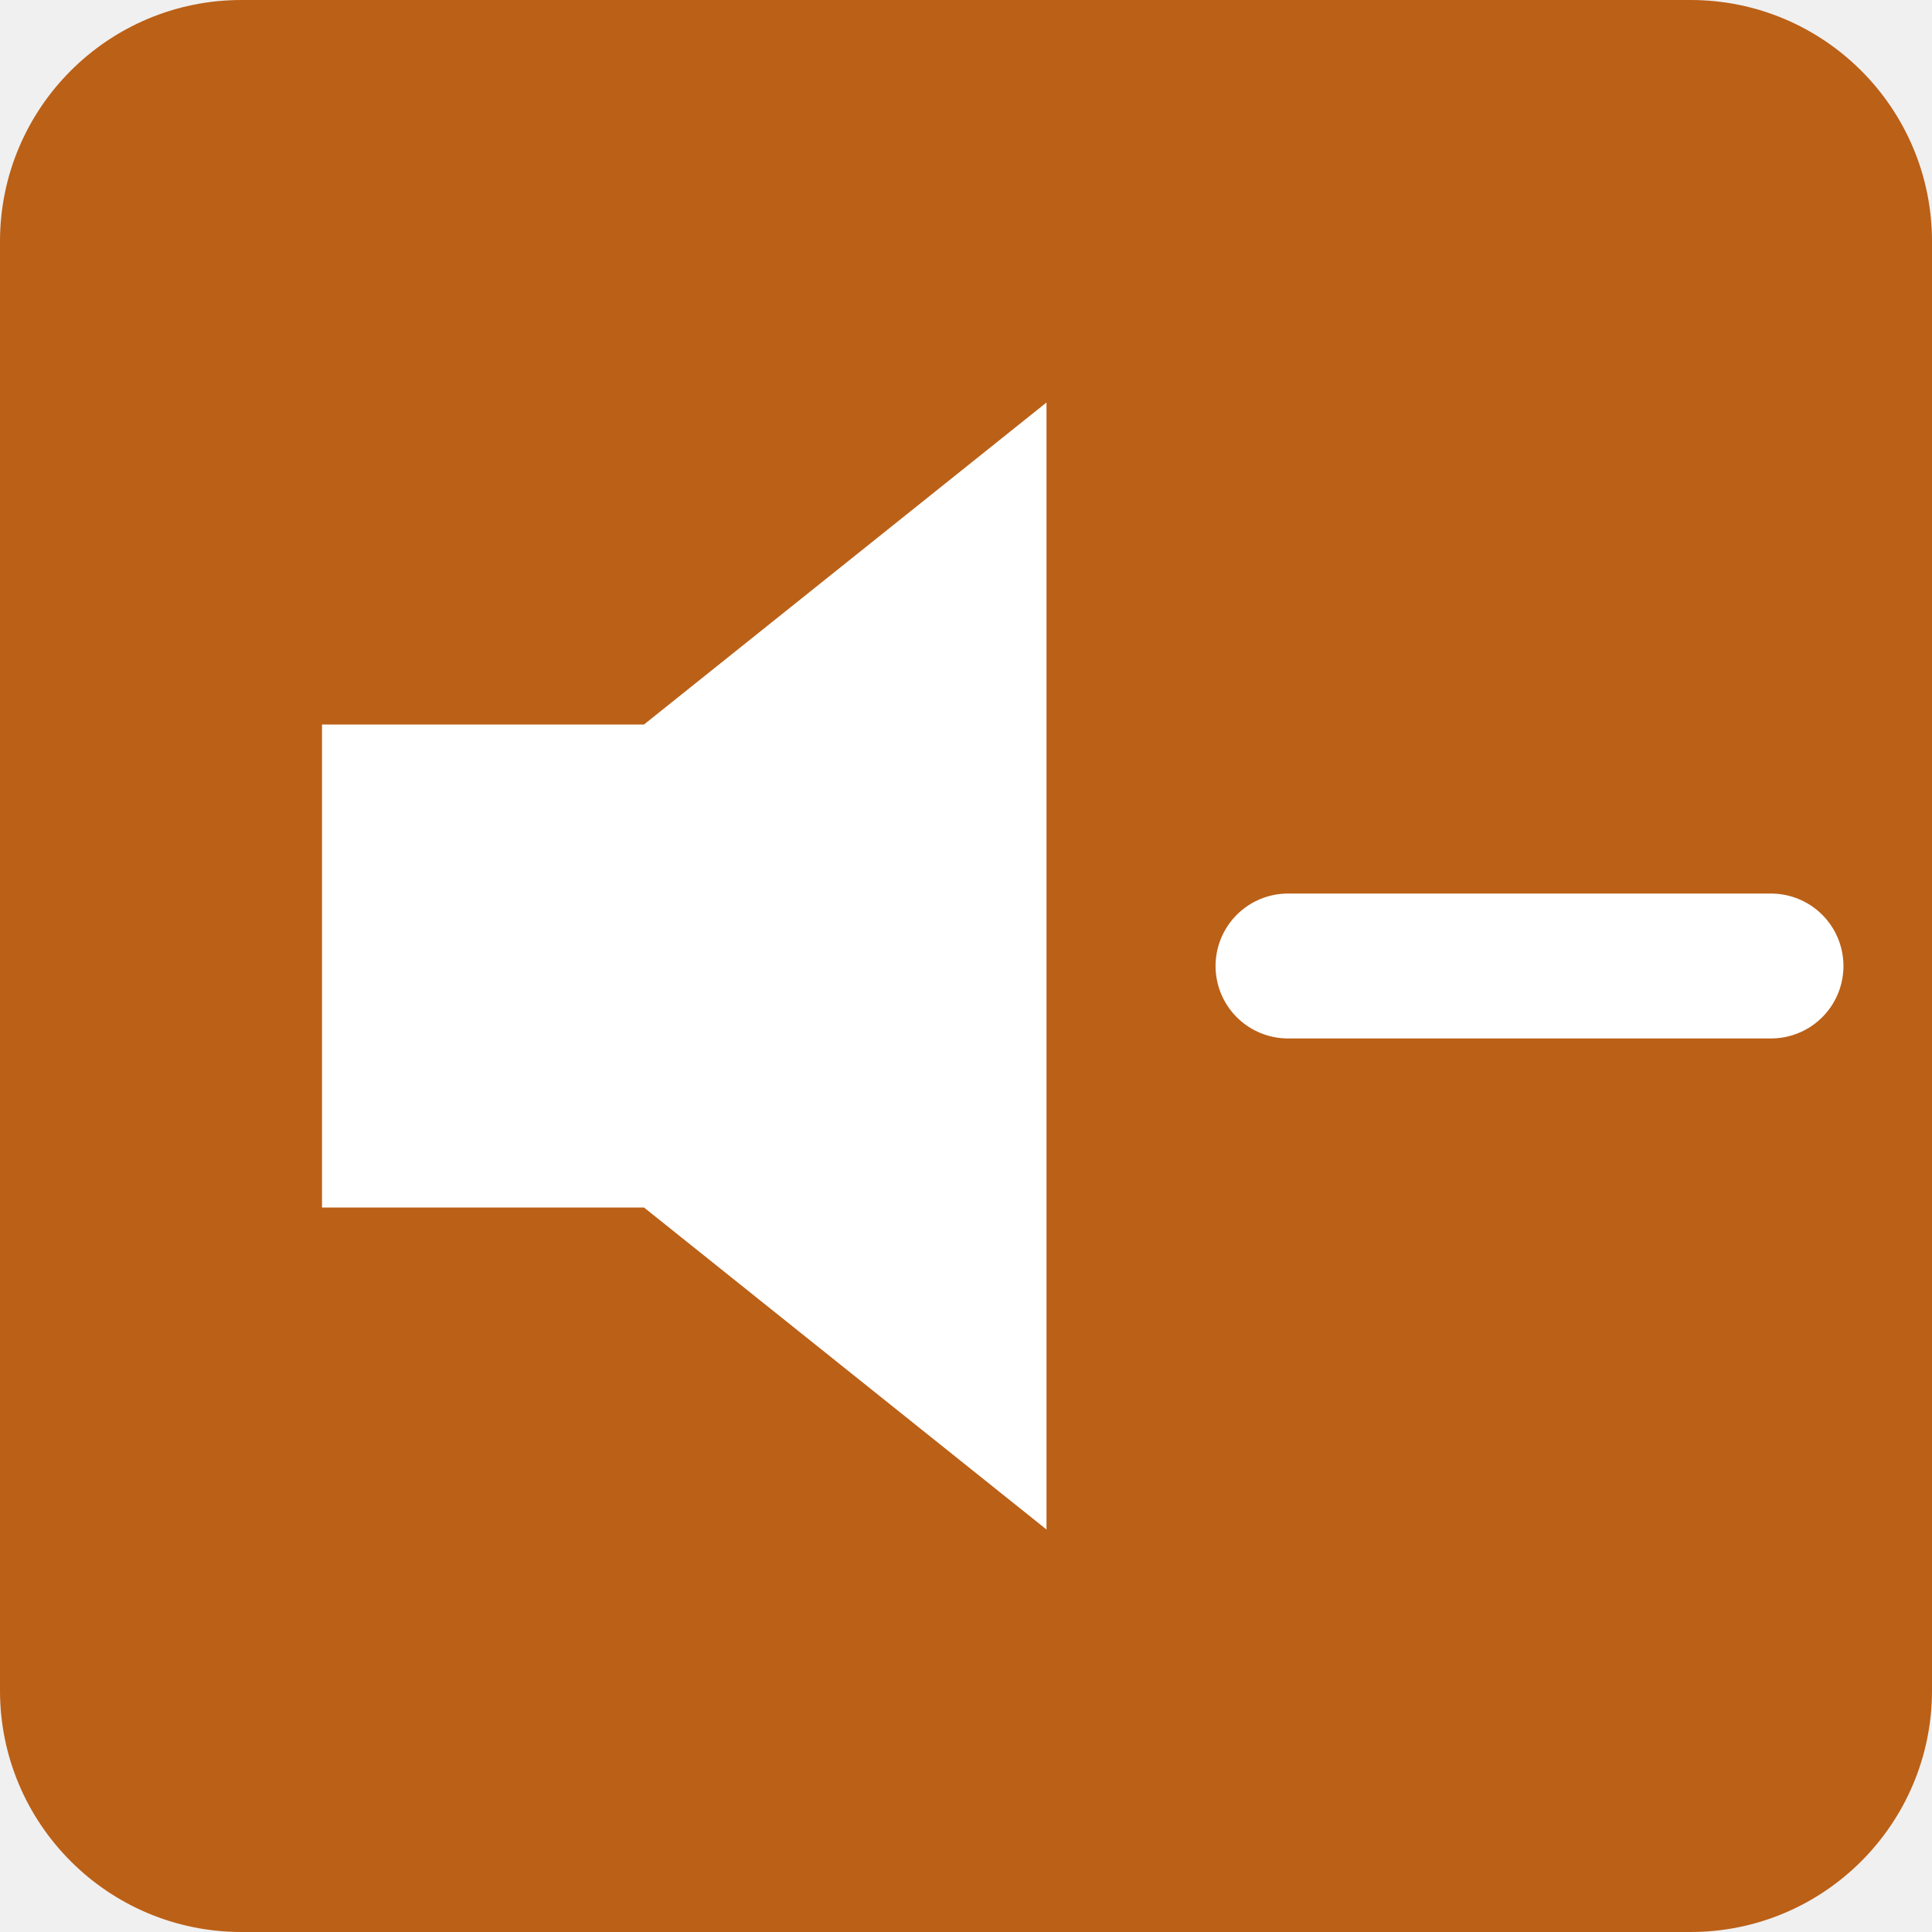
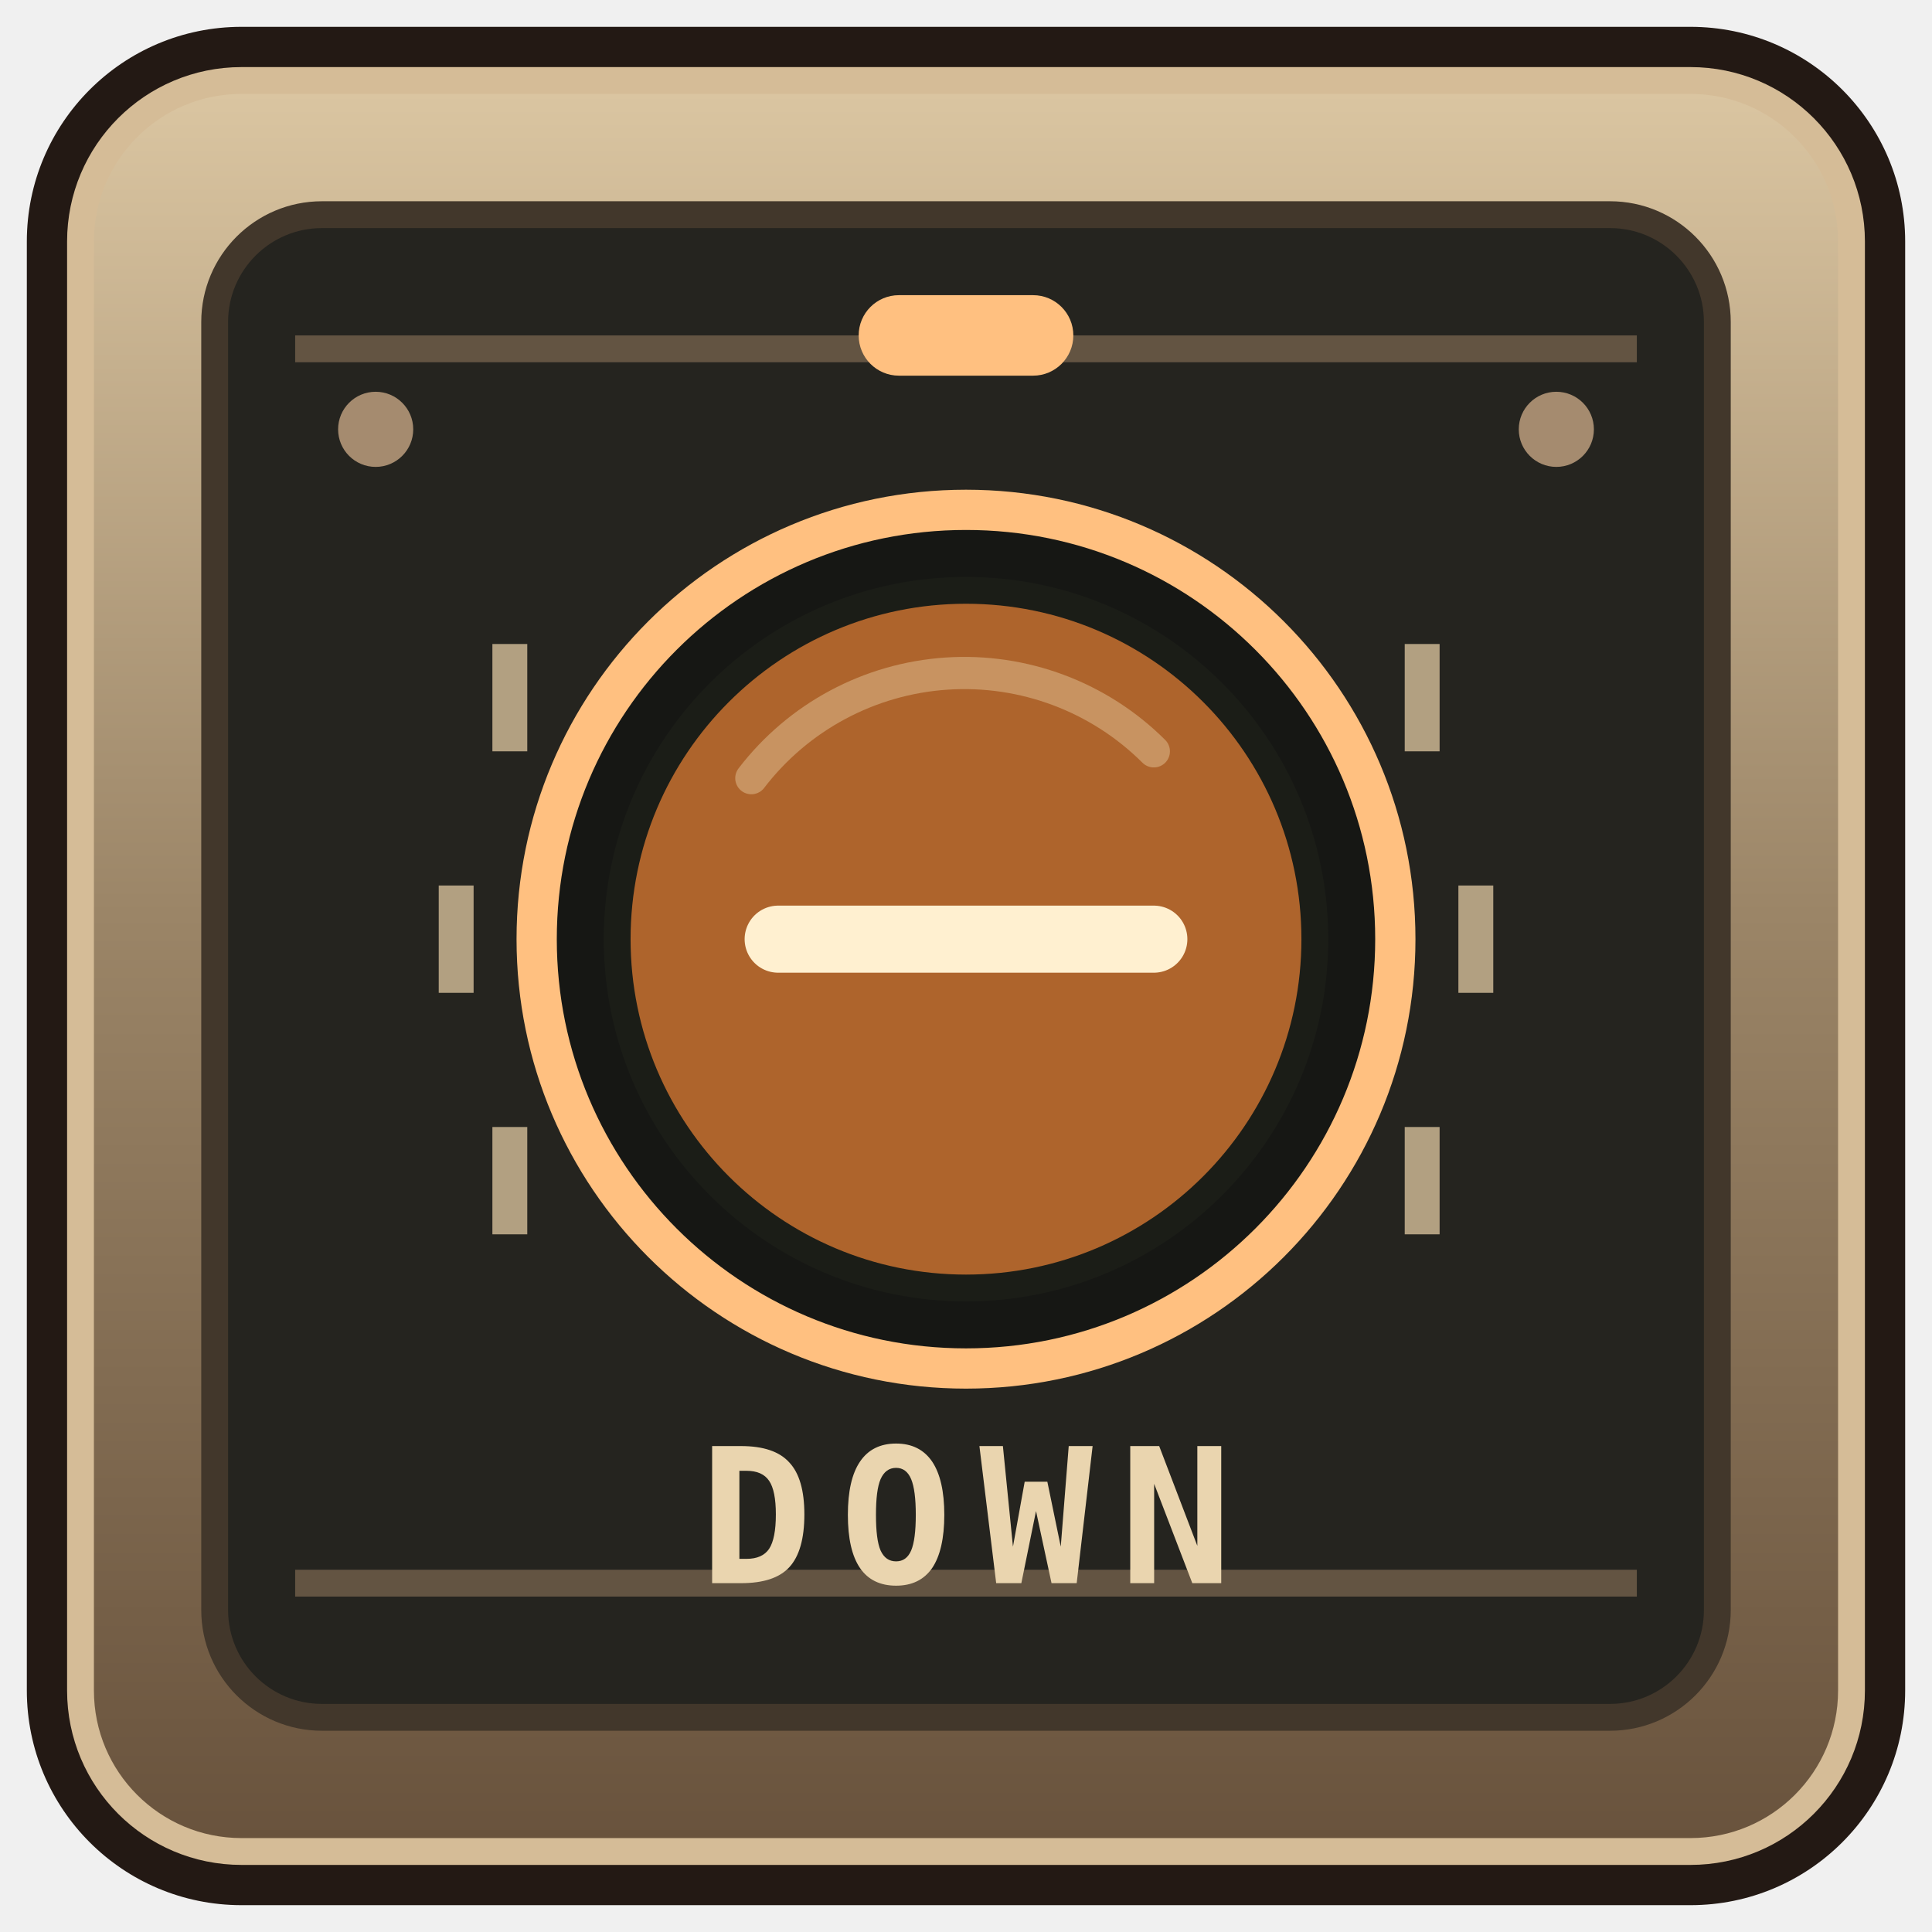
- <svg xmlns="http://www.w3.org/2000/svg" width="72" height="72" viewBox="0 0 24 24">
-   <rect width="24" height="24" rx="3" fill="#bb6017" />
-   <path d="M4 9h4l5-4v14l-5-4H4z" fill="#fff" />
-   <path d="M16 12h6" fill="none" stroke="#fff" stroke-width="1.8" stroke-linecap="round" />
+ <svg xmlns="http://www.w3.org/2000/svg" width="72" height="72" viewBox="0 0 72 72">
+   <defs>
+     <linearGradient id="metal" x2="0" y2="1" gradientUnits="objectBoundingBox">
+       <stop stop-color="#dac5a1" />
+       <stop offset=".47" stop-color="#9b8567" />
+       <stop offset="1" stop-color="#69533d" />
+     </linearGradient>
+   </defs>
+   <rect x="1" y="1" width="70" height="70" rx="8" fill="#231914" />
+   <rect x="3" y="3" width="66" height="66" rx="6" fill="url(#metal)" stroke="#d5bc97" />
+   <rect x="8" y="8" width="56" height="56" rx="4" fill="#25241f" stroke="#42372b" />
+   <path d="M11 13h50m-50 46h50" stroke="#635442" />
+   <circle cx="14" cy="16" r="1.4" fill="#a58b6f" />
+   <circle cx="58" cy="16" r="1.4" fill="#a58b6f" />
+   <path d="M19 24v4m34-4v4m-36 5v4m38-4v4m-36 5v4m34-4v4" stroke="#b2a081" stroke-width="1.3" />
+   <circle cx="36" cy="35" r="16" fill="#161714" stroke="#ffc080" stroke-width="1.5" />
+   <circle cx="36" cy="35" r="13" fill="#ae642c" stroke="#1b1d17" />
+   <path d="M28 29a10 10 0 0 1 15-1" fill="none" stroke="#f1e0b7" opacity=".38" stroke-width="1.2" stroke-linecap="round" />
+   <g fill="none" stroke="#fff0d0" stroke-width="2.5" stroke-linecap="round" stroke-linejoin="round">
+     <path d="M29 35h14" />
+   </g>
+   <rect x="32" y="11" width="8" height="3" rx="1.5" fill="#ffc080" />
+   <text x="36" y="59" fill="#ead5af" text-anchor="middle" font-family="monospace" font-weight="bold" font-size="7" letter-spacing="1">DOWN</text>
</svg>
